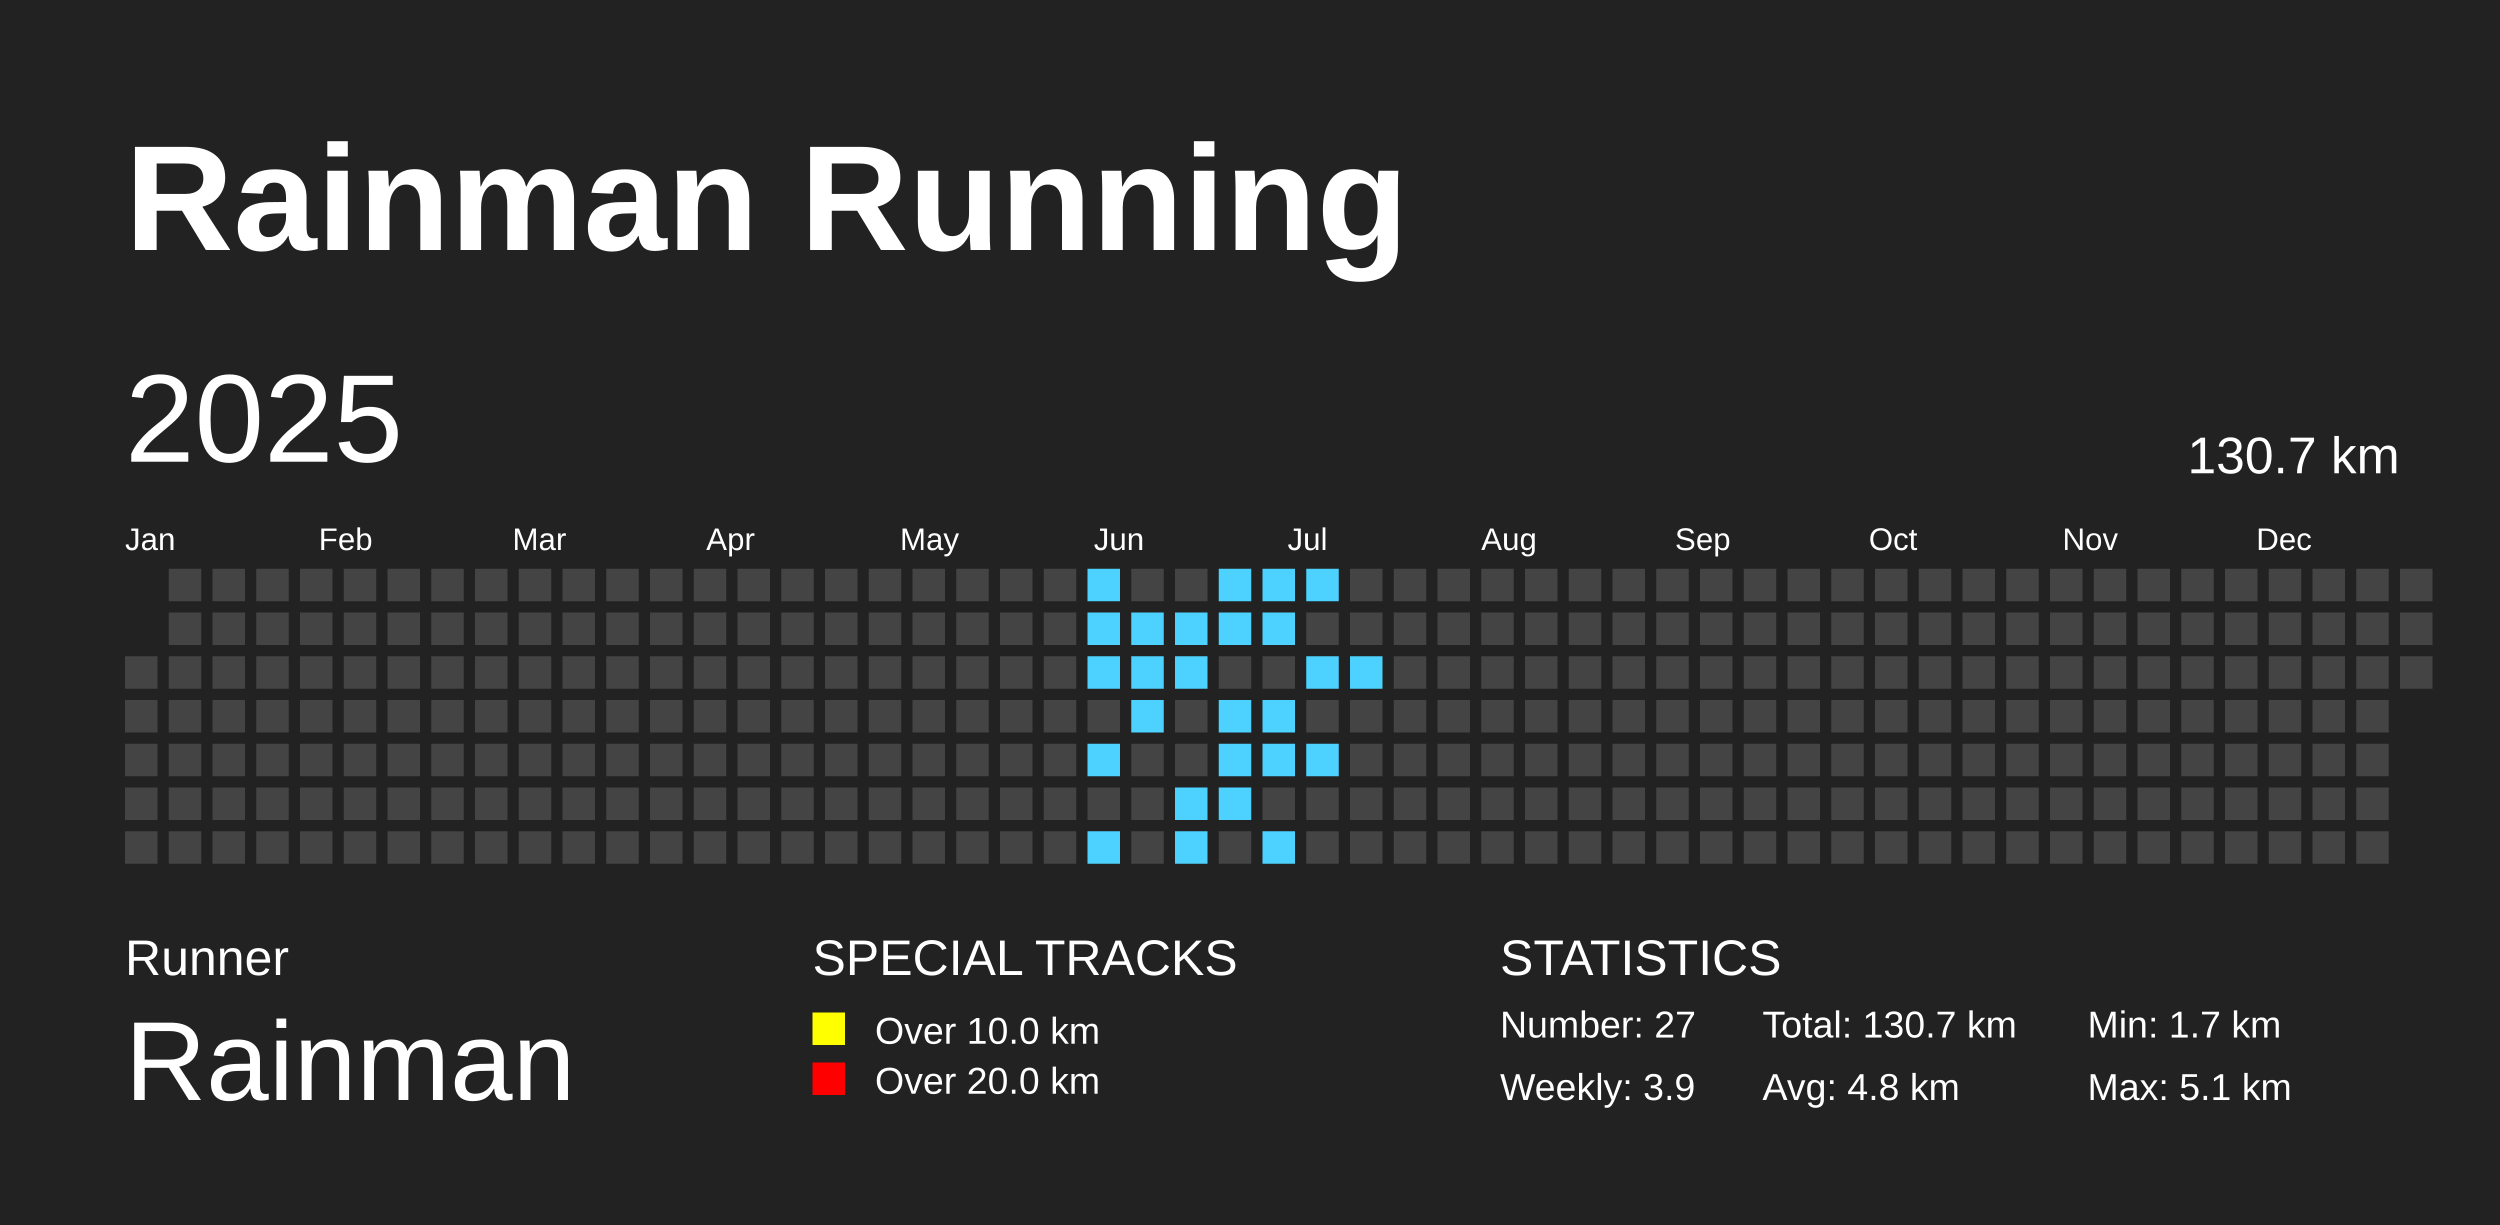
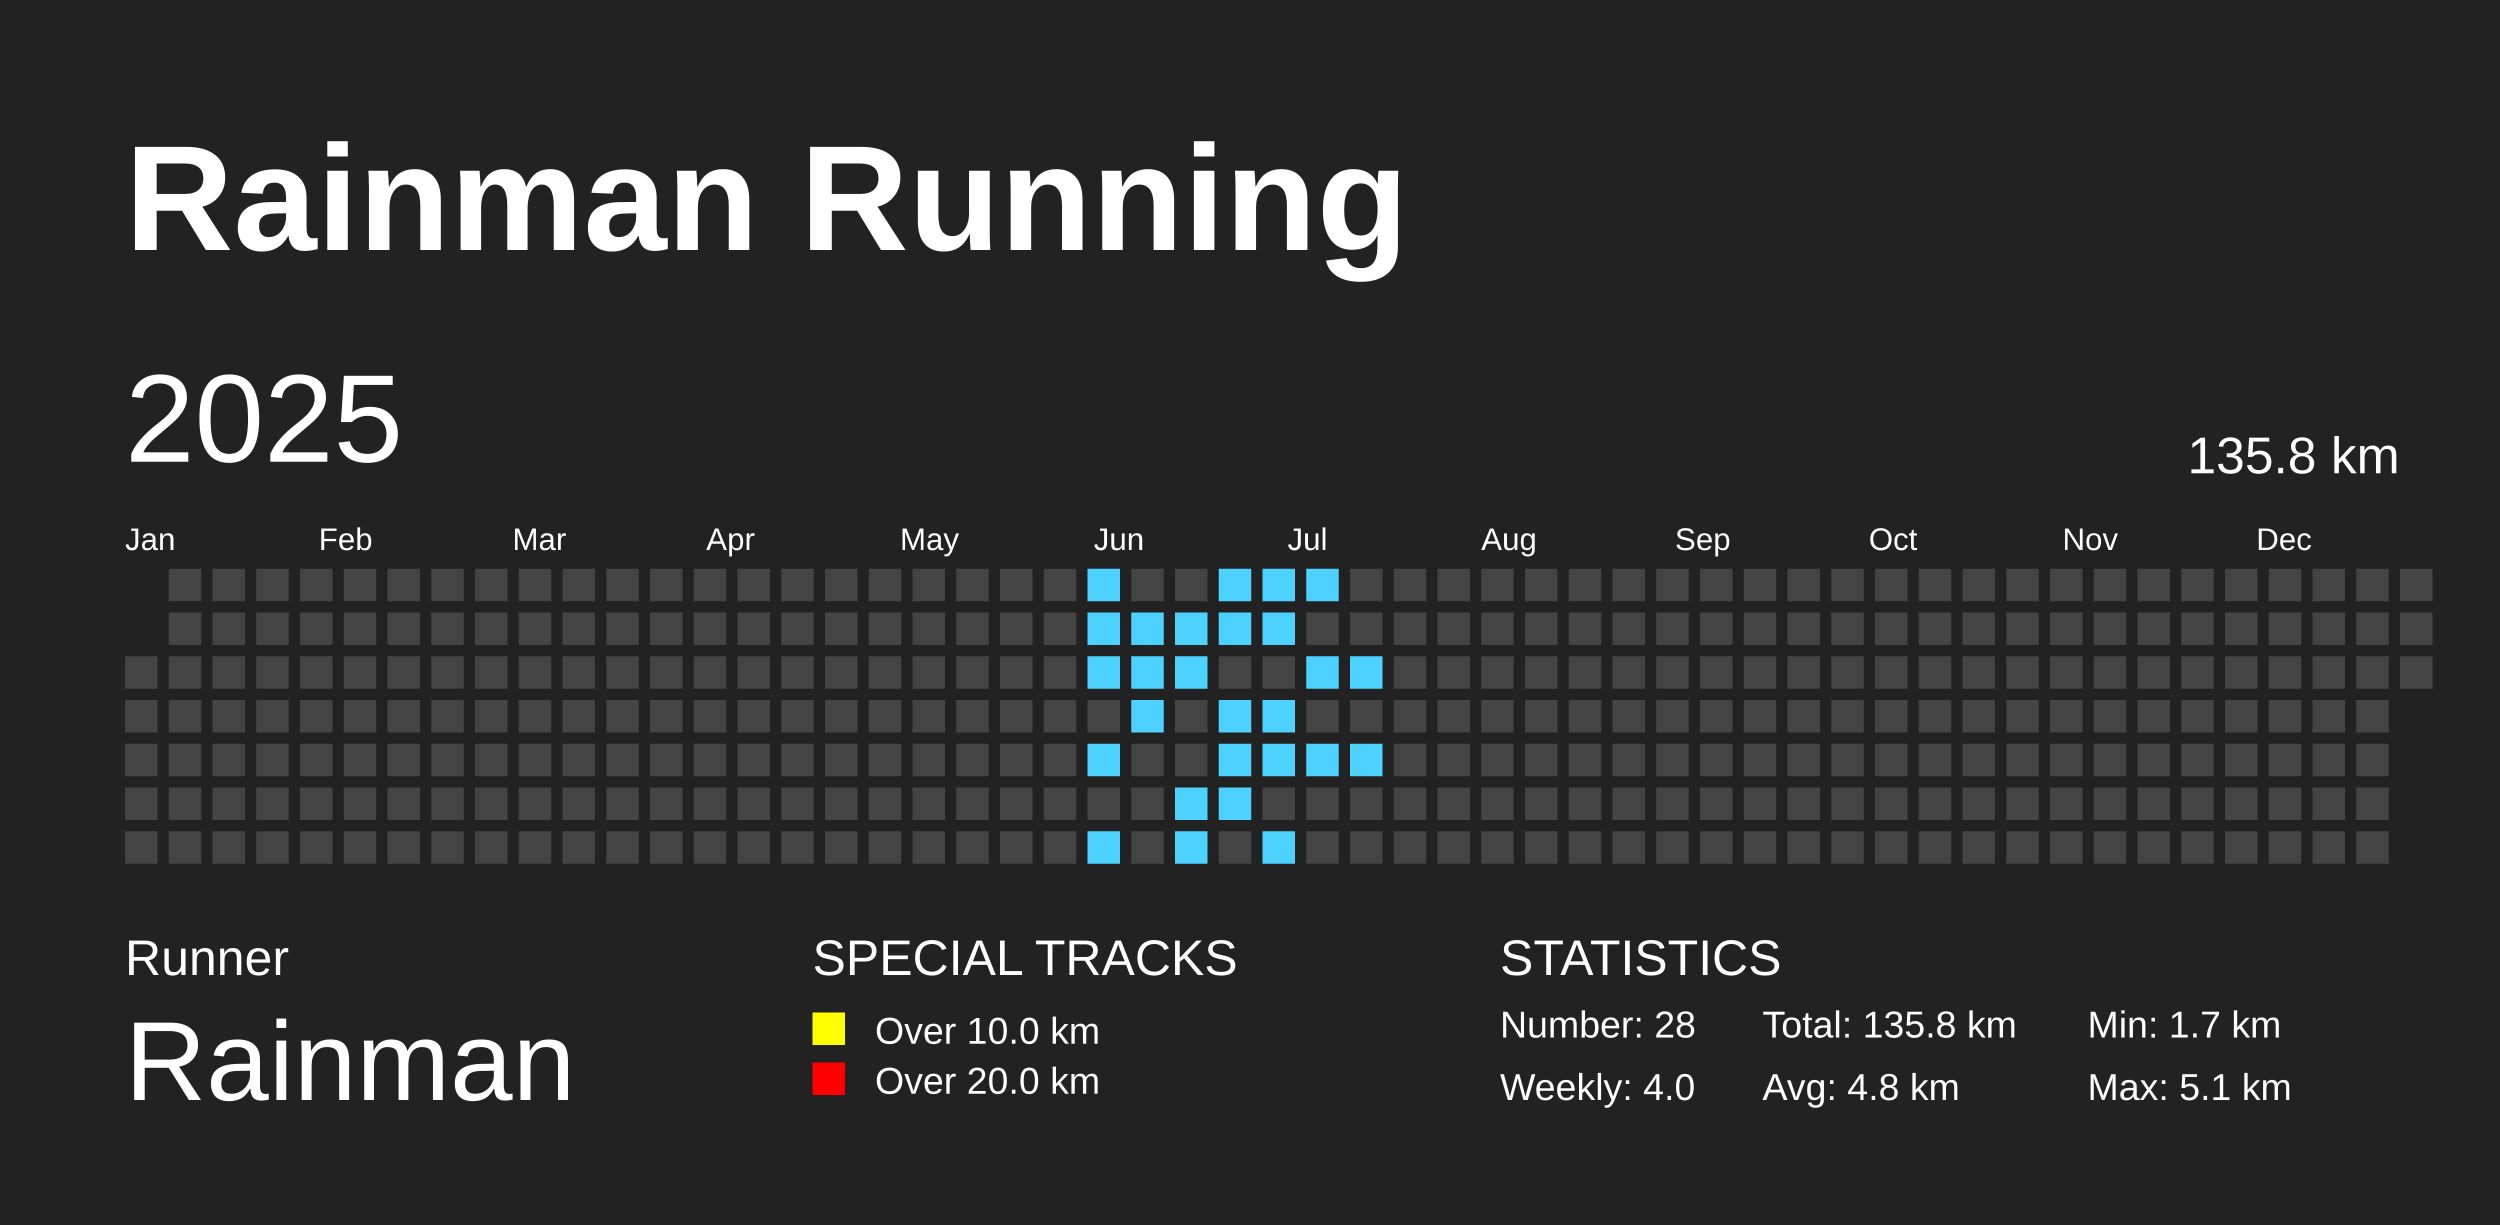
<svg xmlns="http://www.w3.org/2000/svg" baseProfile="full" height="98mm" version="1.1" viewBox="0,0,200,98" width="200mm">
  <defs />
  <rect fill="#222222" height="98" width="200" x="0" y="0" />
  <text fill="#FFFFFF" style="font-size:12px; font-family:Arial; font-weight:bold;" x="10" y="20">Rainman Running</text>
  <text fill="#FFFFFF" style="font-size:4px; font-family:Arial" x="10" y="78">Runner</text>
  <text fill="#FFFFFF" style="font-size:9px; font-family:Arial" x="10" y="88">Rainman</text>
  <text fill="#FFFFFF" style="font-size:4px; font-family:Arial" x="65" y="78">SPECIAL TRACKS</text>
  <rect fill="yellow" height="2.6" width="2.6" x="65" y="81" />
  <text fill="#FFFFFF" style="font-size:3px; font-family:Arial" x="70" y="83.5">Over 10.0 km</text>
  <rect fill="red" height="2.6" width="2.6" x="65" y="85" />
  <text fill="#FFFFFF" style="font-size:3px; font-family:Arial" x="70" y="87.5">Over 20.0 km</text>
  <text fill="#FFFFFF" style="font-size:4px; font-family:Arial" x="120" y="78">STATISTICS</text>
-   <text fill="#FFFFFF" style="font-size:3px; font-family:Arial" x="120" y="83">Number: 27</text>
-   <text fill="#FFFFFF" style="font-size:3px; font-family:Arial" x="120" y="88">Weekly: 3.9</text>
-   <text fill="#FFFFFF" style="font-size:3px; font-family:Arial" x="141" y="83">Total: 130.7 km</text>
+   <text fill="#FFFFFF" style="font-size:3px; font-family:Arial" x="120" y="83">Number: 28</text>
+   <text fill="#FFFFFF" style="font-size:3px; font-family:Arial" x="120" y="88">Weekly: 4.0</text>
+   <text fill="#FFFFFF" style="font-size:3px; font-family:Arial" x="141" y="83">Total: 135.8 km</text>
  <text fill="#FFFFFF" style="font-size:3px; font-family:Arial" x="141" y="88">Avg: 4.8 km</text>
  <text fill="#FFFFFF" style="font-size:3px; font-family:Arial" x="167" y="83">Min: 1.7 km</text>
  <text fill="#FFFFFF" style="font-size:3px; font-family:Arial" x="167" y="88">Max: 5.1 km</text>
  <text dominant-baseline="hanging" fill="#FFFFFF" style="font-size:10.0px; font-family:Arial;" x="10" y="30">2025</text>
-   <text dominant-baseline="hanging" fill="#FFFFFF" style="font-size:4.125px; font-family:Arial;" x="175" y="35">130.7 km</text>
+   <text dominant-baseline="hanging" fill="#FFFFFF" style="font-size:4.125px; font-family:Arial;" x="175" y="35">135.8 km</text>
  <text fill="#FFFFFF" style="font-size:2.5px; font-family:Arial" x="10.0" y="44">Jan</text>
  <text fill="#FFFFFF" style="font-size:2.5px; font-family:Arial" x="25.5" y="44">Feb</text>
  <text fill="#FFFFFF" style="font-size:2.5px; font-family:Arial" x="41.0" y="44">Mar</text>
  <text fill="#FFFFFF" style="font-size:2.5px; font-family:Arial" x="56.5" y="44">Apr</text>
  <text fill="#FFFFFF" style="font-size:2.5px; font-family:Arial" x="72.0" y="44">May</text>
  <text fill="#FFFFFF" style="font-size:2.5px; font-family:Arial" x="87.5" y="44">Jun</text>
  <text fill="#FFFFFF" style="font-size:2.5px; font-family:Arial" x="103.0" y="44">Jul</text>
  <text fill="#FFFFFF" style="font-size:2.5px; font-family:Arial" x="118.5" y="44">Aug</text>
  <text fill="#FFFFFF" style="font-size:2.5px; font-family:Arial" x="134.0" y="44">Sep</text>
  <text fill="#FFFFFF" style="font-size:2.5px; font-family:Arial" x="149.5" y="44">Oct</text>
  <text fill="#FFFFFF" style="font-size:2.5px; font-family:Arial" x="165.0" y="44">Nov</text>
  <text fill="#FFFFFF" style="font-size:2.5px; font-family:Arial" x="180.5" y="44">Dec</text>
  <rect fill="#444444" height="2.6" width="2.6" x="10.0" y="52.5" />
  <rect fill="#444444" height="2.6" width="2.6" x="10.0" y="56.0" />
  <rect fill="#444444" height="2.6" width="2.6" x="10.0" y="59.5" />
  <rect fill="#444444" height="2.6" width="2.6" x="10.0" y="63.0" />
  <rect fill="#444444" height="2.6" width="2.6" x="10.0" y="66.5" />
  <rect fill="#444444" height="2.6" width="2.6" x="13.5" y="45.5" />
  <rect fill="#444444" height="2.6" width="2.6" x="13.5" y="49.0" />
  <rect fill="#444444" height="2.6" width="2.6" x="13.5" y="52.5" />
  <rect fill="#444444" height="2.6" width="2.6" x="13.5" y="56.0" />
  <rect fill="#444444" height="2.6" width="2.6" x="13.5" y="59.5" />
  <rect fill="#444444" height="2.6" width="2.6" x="13.5" y="63.0" />
  <rect fill="#444444" height="2.6" width="2.6" x="13.5" y="66.5" />
  <rect fill="#444444" height="2.6" width="2.6" x="17.0" y="45.5" />
  <rect fill="#444444" height="2.6" width="2.6" x="17.0" y="49.0" />
  <rect fill="#444444" height="2.6" width="2.6" x="17.0" y="52.5" />
  <rect fill="#444444" height="2.6" width="2.6" x="17.0" y="56.0" />
  <rect fill="#444444" height="2.6" width="2.6" x="17.0" y="59.5" />
  <rect fill="#444444" height="2.6" width="2.6" x="17.0" y="63.0" />
  <rect fill="#444444" height="2.6" width="2.6" x="17.0" y="66.5" />
  <rect fill="#444444" height="2.6" width="2.6" x="20.5" y="45.5" />
  <rect fill="#444444" height="2.6" width="2.6" x="20.5" y="49.0" />
  <rect fill="#444444" height="2.6" width="2.6" x="20.5" y="52.5" />
  <rect fill="#444444" height="2.6" width="2.6" x="20.5" y="56.0" />
  <rect fill="#444444" height="2.6" width="2.6" x="20.5" y="59.5" />
  <rect fill="#444444" height="2.6" width="2.6" x="20.5" y="63.0" />
  <rect fill="#444444" height="2.6" width="2.6" x="20.5" y="66.5" />
  <rect fill="#444444" height="2.6" width="2.6" x="24.0" y="45.5" />
  <rect fill="#444444" height="2.6" width="2.6" x="24.0" y="49.0" />
  <rect fill="#444444" height="2.6" width="2.6" x="24.0" y="52.5" />
  <rect fill="#444444" height="2.6" width="2.6" x="24.0" y="56.0" />
  <rect fill="#444444" height="2.6" width="2.6" x="24.0" y="59.5" />
  <rect fill="#444444" height="2.6" width="2.6" x="24.0" y="63.0" />
  <rect fill="#444444" height="2.6" width="2.6" x="24.0" y="66.5" />
  <rect fill="#444444" height="2.6" width="2.6" x="27.5" y="45.5" />
  <rect fill="#444444" height="2.6" width="2.6" x="27.5" y="49.0" />
  <rect fill="#444444" height="2.6" width="2.6" x="27.5" y="52.5" />
  <rect fill="#444444" height="2.6" width="2.6" x="27.5" y="56.0" />
  <rect fill="#444444" height="2.6" width="2.6" x="27.5" y="59.5" />
  <rect fill="#444444" height="2.6" width="2.6" x="27.5" y="63.0" />
  <rect fill="#444444" height="2.6" width="2.6" x="27.5" y="66.5" />
  <rect fill="#444444" height="2.6" width="2.6" x="31.0" y="45.5" />
  <rect fill="#444444" height="2.6" width="2.6" x="31.0" y="49.0" />
  <rect fill="#444444" height="2.6" width="2.6" x="31.0" y="52.5" />
  <rect fill="#444444" height="2.6" width="2.6" x="31.0" y="56.0" />
  <rect fill="#444444" height="2.6" width="2.6" x="31.0" y="59.5" />
  <rect fill="#444444" height="2.6" width="2.6" x="31.0" y="63.0" />
  <rect fill="#444444" height="2.6" width="2.6" x="31.0" y="66.5" />
  <rect fill="#444444" height="2.6" width="2.6" x="34.5" y="45.5" />
  <rect fill="#444444" height="2.6" width="2.6" x="34.5" y="49.0" />
  <rect fill="#444444" height="2.6" width="2.6" x="34.5" y="52.5" />
  <rect fill="#444444" height="2.6" width="2.6" x="34.5" y="56.0" />
  <rect fill="#444444" height="2.6" width="2.6" x="34.5" y="59.5" />
  <rect fill="#444444" height="2.6" width="2.6" x="34.5" y="63.0" />
  <rect fill="#444444" height="2.6" width="2.6" x="34.5" y="66.5" />
  <rect fill="#444444" height="2.6" width="2.6" x="38.0" y="45.5" />
  <rect fill="#444444" height="2.6" width="2.6" x="38.0" y="49.0" />
  <rect fill="#444444" height="2.6" width="2.6" x="38.0" y="52.5" />
  <rect fill="#444444" height="2.6" width="2.6" x="38.0" y="56.0" />
  <rect fill="#444444" height="2.6" width="2.6" x="38.0" y="59.5" />
  <rect fill="#444444" height="2.6" width="2.6" x="38.0" y="63.0" />
  <rect fill="#444444" height="2.6" width="2.6" x="38.0" y="66.5" />
  <rect fill="#444444" height="2.6" width="2.6" x="41.5" y="45.5" />
  <rect fill="#444444" height="2.6" width="2.6" x="41.5" y="49.0" />
  <rect fill="#444444" height="2.6" width="2.6" x="41.5" y="52.5" />
  <rect fill="#444444" height="2.6" width="2.6" x="41.5" y="56.0" />
  <rect fill="#444444" height="2.6" width="2.6" x="41.5" y="59.5" />
  <rect fill="#444444" height="2.6" width="2.6" x="41.5" y="63.0" />
  <rect fill="#444444" height="2.6" width="2.6" x="41.5" y="66.5" />
  <rect fill="#444444" height="2.6" width="2.6" x="45.0" y="45.5" />
  <rect fill="#444444" height="2.6" width="2.6" x="45.0" y="49.0" />
  <rect fill="#444444" height="2.6" width="2.6" x="45.0" y="52.5" />
  <rect fill="#444444" height="2.6" width="2.6" x="45.0" y="56.0" />
  <rect fill="#444444" height="2.6" width="2.6" x="45.0" y="59.5" />
  <rect fill="#444444" height="2.6" width="2.6" x="45.0" y="63.0" />
  <rect fill="#444444" height="2.6" width="2.6" x="45.0" y="66.5" />
  <rect fill="#444444" height="2.6" width="2.6" x="48.5" y="45.5" />
  <rect fill="#444444" height="2.6" width="2.6" x="48.5" y="49.0" />
  <rect fill="#444444" height="2.6" width="2.6" x="48.5" y="52.5" />
  <rect fill="#444444" height="2.6" width="2.6" x="48.5" y="56.0" />
  <rect fill="#444444" height="2.6" width="2.6" x="48.5" y="59.5" />
  <rect fill="#444444" height="2.6" width="2.6" x="48.5" y="63.0" />
  <rect fill="#444444" height="2.6" width="2.6" x="48.5" y="66.5" />
  <rect fill="#444444" height="2.6" width="2.6" x="52.0" y="45.5" />
  <rect fill="#444444" height="2.6" width="2.6" x="52.0" y="49.0" />
  <rect fill="#444444" height="2.6" width="2.6" x="52.0" y="52.5" />
  <rect fill="#444444" height="2.6" width="2.6" x="52.0" y="56.0" />
  <rect fill="#444444" height="2.6" width="2.6" x="52.0" y="59.5" />
  <rect fill="#444444" height="2.6" width="2.6" x="52.0" y="63.0" />
  <rect fill="#444444" height="2.6" width="2.6" x="52.0" y="66.5" />
  <rect fill="#444444" height="2.6" width="2.6" x="55.5" y="45.5" />
  <rect fill="#444444" height="2.6" width="2.6" x="55.5" y="49.0" />
  <rect fill="#444444" height="2.6" width="2.6" x="55.5" y="52.5" />
  <rect fill="#444444" height="2.6" width="2.6" x="55.5" y="56.0" />
  <rect fill="#444444" height="2.6" width="2.6" x="55.5" y="59.5" />
  <rect fill="#444444" height="2.6" width="2.6" x="55.5" y="63.0" />
  <rect fill="#444444" height="2.6" width="2.6" x="55.5" y="66.5" />
  <rect fill="#444444" height="2.6" width="2.6" x="59.0" y="45.5" />
  <rect fill="#444444" height="2.6" width="2.6" x="59.0" y="49.0" />
  <rect fill="#444444" height="2.6" width="2.6" x="59.0" y="52.5" />
  <rect fill="#444444" height="2.6" width="2.6" x="59.0" y="56.0" />
  <rect fill="#444444" height="2.6" width="2.6" x="59.0" y="59.5" />
  <rect fill="#444444" height="2.6" width="2.6" x="59.0" y="63.0" />
  <rect fill="#444444" height="2.6" width="2.6" x="59.0" y="66.5" />
  <rect fill="#444444" height="2.6" width="2.6" x="62.5" y="45.5" />
  <rect fill="#444444" height="2.6" width="2.6" x="62.5" y="49.0" />
  <rect fill="#444444" height="2.6" width="2.6" x="62.5" y="52.5" />
  <rect fill="#444444" height="2.6" width="2.6" x="62.5" y="56.0" />
  <rect fill="#444444" height="2.6" width="2.6" x="62.5" y="59.5" />
  <rect fill="#444444" height="2.6" width="2.6" x="62.5" y="63.0" />
  <rect fill="#444444" height="2.6" width="2.6" x="62.5" y="66.5" />
  <rect fill="#444444" height="2.6" width="2.6" x="66.0" y="45.5" />
  <rect fill="#444444" height="2.6" width="2.6" x="66.0" y="49.0" />
  <rect fill="#444444" height="2.6" width="2.6" x="66.0" y="52.5" />
  <rect fill="#444444" height="2.6" width="2.6" x="66.0" y="56.0" />
  <rect fill="#444444" height="2.6" width="2.6" x="66.0" y="59.5" />
  <rect fill="#444444" height="2.6" width="2.6" x="66.0" y="63.0" />
  <rect fill="#444444" height="2.6" width="2.6" x="66.0" y="66.5" />
  <rect fill="#444444" height="2.6" width="2.6" x="69.5" y="45.5" />
  <rect fill="#444444" height="2.6" width="2.6" x="69.5" y="49.0" />
  <rect fill="#444444" height="2.6" width="2.6" x="69.5" y="52.5" />
  <rect fill="#444444" height="2.6" width="2.6" x="69.5" y="56.0" />
  <rect fill="#444444" height="2.6" width="2.6" x="69.5" y="59.5" />
  <rect fill="#444444" height="2.6" width="2.6" x="69.5" y="63.0" />
  <rect fill="#444444" height="2.6" width="2.6" x="69.5" y="66.5" />
  <rect fill="#444444" height="2.6" width="2.6" x="73.0" y="45.5" />
  <rect fill="#444444" height="2.6" width="2.6" x="73.0" y="49.0" />
  <rect fill="#444444" height="2.6" width="2.6" x="73.0" y="52.5" />
  <rect fill="#444444" height="2.6" width="2.6" x="73.0" y="56.0" />
  <rect fill="#444444" height="2.6" width="2.6" x="73.0" y="59.5" />
  <rect fill="#444444" height="2.6" width="2.6" x="73.0" y="63.0" />
  <rect fill="#444444" height="2.6" width="2.6" x="73.0" y="66.5" />
  <rect fill="#444444" height="2.6" width="2.6" x="76.5" y="45.5" />
  <rect fill="#444444" height="2.6" width="2.6" x="76.5" y="49.0" />
  <rect fill="#444444" height="2.6" width="2.6" x="76.5" y="52.5" />
  <rect fill="#444444" height="2.6" width="2.6" x="76.5" y="56.0" />
  <rect fill="#444444" height="2.6" width="2.6" x="76.5" y="59.5" />
  <rect fill="#444444" height="2.6" width="2.6" x="76.5" y="63.0" />
  <rect fill="#444444" height="2.6" width="2.6" x="76.5" y="66.5" />
  <rect fill="#444444" height="2.6" width="2.6" x="80.0" y="45.5" />
  <rect fill="#444444" height="2.6" width="2.6" x="80.0" y="49.0" />
  <rect fill="#444444" height="2.6" width="2.6" x="80.0" y="52.5" />
  <rect fill="#444444" height="2.6" width="2.6" x="80.0" y="56.0" />
  <rect fill="#444444" height="2.6" width="2.6" x="80.0" y="59.5" />
  <rect fill="#444444" height="2.6" width="2.6" x="80.0" y="63.0" />
  <rect fill="#444444" height="2.6" width="2.6" x="80.0" y="66.5" />
  <rect fill="#444444" height="2.6" width="2.6" x="83.5" y="45.5" />
  <rect fill="#444444" height="2.6" width="2.6" x="83.5" y="49.0" />
  <rect fill="#444444" height="2.6" width="2.6" x="83.5" y="52.5" />
  <rect fill="#444444" height="2.6" width="2.6" x="83.5" y="56.0" />
  <rect fill="#444444" height="2.6" width="2.6" x="83.5" y="59.5" />
  <rect fill="#444444" height="2.6" width="2.6" x="83.5" y="63.0" />
  <rect fill="#444444" height="2.6" width="2.6" x="83.5" y="66.5" />
  <rect fill="#4DD2FF" height="2.6" width="2.6" x="87.0" y="45.5" />
  <rect fill="#4DD2FF" height="2.6" width="2.6" x="87.0" y="49.0" />
  <rect fill="#4DD2FF" height="2.6" width="2.6" x="87.0" y="52.5" />
  <rect fill="#444444" height="2.6" width="2.6" x="87.0" y="56.0" />
  <rect fill="#4DD2FF" height="2.6" width="2.6" x="87.0" y="59.5" />
  <rect fill="#444444" height="2.6" width="2.6" x="87.0" y="63.0" />
  <rect fill="#4DD2FF" height="2.6" width="2.6" x="87.0" y="66.5" />
  <rect fill="#444444" height="2.6" width="2.6" x="90.5" y="45.5" />
  <rect fill="#4DD2FF" height="2.6" width="2.6" x="90.5" y="49.0" />
  <rect fill="#4DD2FF" height="2.6" width="2.6" x="90.5" y="52.5" />
  <rect fill="#4DD2FF" height="2.6" width="2.6" x="90.5" y="56.0" />
  <rect fill="#444444" height="2.6" width="2.6" x="90.5" y="59.5" />
  <rect fill="#444444" height="2.6" width="2.6" x="90.5" y="63.0" />
  <rect fill="#444444" height="2.6" width="2.6" x="90.5" y="66.5" />
  <rect fill="#444444" height="2.6" width="2.6" x="94.0" y="45.5" />
  <rect fill="#4DD2FF" height="2.6" width="2.6" x="94.0" y="49.0" />
  <rect fill="#4DD2FF" height="2.6" width="2.6" x="94.0" y="52.5" />
  <rect fill="#444444" height="2.6" width="2.6" x="94.0" y="56.0" />
  <rect fill="#444444" height="2.6" width="2.6" x="94.0" y="59.5" />
  <rect fill="#4DD2FF" height="2.6" width="2.6" x="94.0" y="63.0" />
  <rect fill="#4DD2FF" height="2.6" width="2.6" x="94.0" y="66.5" />
  <rect fill="#4DD2FF" height="2.6" width="2.6" x="97.5" y="45.5" />
  <rect fill="#4DD2FF" height="2.6" width="2.6" x="97.5" y="49.0" />
  <rect fill="#444444" height="2.6" width="2.6" x="97.5" y="52.5" />
  <rect fill="#4DD2FF" height="2.6" width="2.6" x="97.5" y="56.0" />
  <rect fill="#4DD2FF" height="2.6" width="2.6" x="97.5" y="59.5" />
  <rect fill="#4DD2FF" height="2.6" width="2.6" x="97.5" y="63.0" />
  <rect fill="#444444" height="2.6" width="2.6" x="97.5" y="66.5" />
  <rect fill="#4DD2FF" height="2.6" width="2.6" x="101.0" y="45.5" />
  <rect fill="#4DD2FF" height="2.6" width="2.6" x="101.0" y="49.0" />
  <rect fill="#444444" height="2.6" width="2.6" x="101.0" y="52.5" />
  <rect fill="#4DD2FF" height="2.6" width="2.6" x="101.0" y="56.0" />
  <rect fill="#4DD2FF" height="2.6" width="2.6" x="101.0" y="59.5" />
  <rect fill="#444444" height="2.6" width="2.6" x="101.0" y="63.0" />
  <rect fill="#4DD2FF" height="2.6" width="2.6" x="101.0" y="66.5" />
  <rect fill="#4DD2FF" height="2.6" width="2.6" x="104.5" y="45.5" />
  <rect fill="#444444" height="2.6" width="2.6" x="104.5" y="49.0" />
  <rect fill="#4DD2FF" height="2.6" width="2.6" x="104.5" y="52.5" />
  <rect fill="#444444" height="2.6" width="2.6" x="104.5" y="56.0" />
  <rect fill="#4DD2FF" height="2.6" width="2.6" x="104.5" y="59.5" />
  <rect fill="#444444" height="2.6" width="2.6" x="104.5" y="63.0" />
  <rect fill="#444444" height="2.6" width="2.6" x="104.5" y="66.5" />
  <rect fill="#444444" height="2.6" width="2.6" x="108.0" y="45.5" />
  <rect fill="#444444" height="2.6" width="2.6" x="108.0" y="49.0" />
  <rect fill="#4DD2FF" height="2.6" width="2.6" x="108.0" y="52.5" />
  <rect fill="#444444" height="2.6" width="2.6" x="108.0" y="56.0" />
-   <rect fill="#444444" height="2.6" width="2.6" x="108.0" y="59.5" />
+   <rect fill="#4DD2FF" height="2.6" width="2.6" x="108.0" y="59.5" />
  <rect fill="#444444" height="2.6" width="2.6" x="108.0" y="63.0" />
  <rect fill="#444444" height="2.6" width="2.6" x="108.0" y="66.5" />
  <rect fill="#444444" height="2.6" width="2.6" x="111.5" y="45.5" />
  <rect fill="#444444" height="2.6" width="2.6" x="111.5" y="49.0" />
  <rect fill="#444444" height="2.6" width="2.6" x="111.5" y="52.5" />
  <rect fill="#444444" height="2.6" width="2.6" x="111.5" y="56.0" />
  <rect fill="#444444" height="2.6" width="2.6" x="111.5" y="59.5" />
  <rect fill="#444444" height="2.6" width="2.6" x="111.5" y="63.0" />
  <rect fill="#444444" height="2.6" width="2.6" x="111.5" y="66.5" />
  <rect fill="#444444" height="2.6" width="2.6" x="115.0" y="45.5" />
  <rect fill="#444444" height="2.6" width="2.6" x="115.0" y="49.0" />
  <rect fill="#444444" height="2.6" width="2.6" x="115.0" y="52.5" />
  <rect fill="#444444" height="2.6" width="2.6" x="115.0" y="56.0" />
  <rect fill="#444444" height="2.6" width="2.6" x="115.0" y="59.5" />
  <rect fill="#444444" height="2.6" width="2.6" x="115.0" y="63.0" />
  <rect fill="#444444" height="2.6" width="2.6" x="115.0" y="66.5" />
  <rect fill="#444444" height="2.6" width="2.6" x="118.5" y="45.5" />
  <rect fill="#444444" height="2.6" width="2.6" x="118.5" y="49.0" />
  <rect fill="#444444" height="2.6" width="2.6" x="118.5" y="52.5" />
  <rect fill="#444444" height="2.6" width="2.6" x="118.5" y="56.0" />
  <rect fill="#444444" height="2.6" width="2.6" x="118.5" y="59.5" />
  <rect fill="#444444" height="2.6" width="2.6" x="118.5" y="63.0" />
  <rect fill="#444444" height="2.6" width="2.6" x="118.5" y="66.5" />
  <rect fill="#444444" height="2.6" width="2.6" x="122.0" y="45.5" />
  <rect fill="#444444" height="2.6" width="2.6" x="122.0" y="49.0" />
  <rect fill="#444444" height="2.6" width="2.6" x="122.0" y="52.5" />
  <rect fill="#444444" height="2.6" width="2.6" x="122.0" y="56.0" />
  <rect fill="#444444" height="2.6" width="2.6" x="122.0" y="59.5" />
  <rect fill="#444444" height="2.6" width="2.6" x="122.0" y="63.0" />
  <rect fill="#444444" height="2.6" width="2.6" x="122.0" y="66.5" />
  <rect fill="#444444" height="2.6" width="2.6" x="125.5" y="45.5" />
  <rect fill="#444444" height="2.6" width="2.6" x="125.5" y="49.0" />
  <rect fill="#444444" height="2.6" width="2.6" x="125.5" y="52.5" />
  <rect fill="#444444" height="2.6" width="2.6" x="125.5" y="56.0" />
  <rect fill="#444444" height="2.6" width="2.6" x="125.5" y="59.5" />
  <rect fill="#444444" height="2.6" width="2.6" x="125.5" y="63.0" />
  <rect fill="#444444" height="2.6" width="2.6" x="125.5" y="66.5" />
  <rect fill="#444444" height="2.6" width="2.6" x="129.0" y="45.5" />
  <rect fill="#444444" height="2.6" width="2.6" x="129.0" y="49.0" />
  <rect fill="#444444" height="2.6" width="2.6" x="129.0" y="52.5" />
  <rect fill="#444444" height="2.6" width="2.6" x="129.0" y="56.0" />
  <rect fill="#444444" height="2.6" width="2.6" x="129.0" y="59.5" />
  <rect fill="#444444" height="2.6" width="2.6" x="129.0" y="63.0" />
  <rect fill="#444444" height="2.6" width="2.6" x="129.0" y="66.5" />
  <rect fill="#444444" height="2.6" width="2.6" x="132.5" y="45.5" />
  <rect fill="#444444" height="2.6" width="2.6" x="132.5" y="49.0" />
  <rect fill="#444444" height="2.6" width="2.6" x="132.5" y="52.5" />
  <rect fill="#444444" height="2.6" width="2.6" x="132.5" y="56.0" />
  <rect fill="#444444" height="2.6" width="2.6" x="132.5" y="59.5" />
  <rect fill="#444444" height="2.6" width="2.6" x="132.5" y="63.0" />
  <rect fill="#444444" height="2.6" width="2.6" x="132.5" y="66.5" />
  <rect fill="#444444" height="2.6" width="2.6" x="136.0" y="45.5" />
  <rect fill="#444444" height="2.6" width="2.6" x="136.0" y="49.0" />
  <rect fill="#444444" height="2.6" width="2.6" x="136.0" y="52.5" />
  <rect fill="#444444" height="2.6" width="2.6" x="136.0" y="56.0" />
  <rect fill="#444444" height="2.6" width="2.6" x="136.0" y="59.5" />
  <rect fill="#444444" height="2.6" width="2.6" x="136.0" y="63.0" />
  <rect fill="#444444" height="2.6" width="2.6" x="136.0" y="66.5" />
  <rect fill="#444444" height="2.6" width="2.6" x="139.5" y="45.5" />
  <rect fill="#444444" height="2.6" width="2.6" x="139.5" y="49.0" />
  <rect fill="#444444" height="2.6" width="2.6" x="139.5" y="52.5" />
  <rect fill="#444444" height="2.6" width="2.6" x="139.5" y="56.0" />
  <rect fill="#444444" height="2.6" width="2.6" x="139.5" y="59.5" />
  <rect fill="#444444" height="2.6" width="2.6" x="139.5" y="63.0" />
  <rect fill="#444444" height="2.6" width="2.6" x="139.5" y="66.5" />
  <rect fill="#444444" height="2.6" width="2.6" x="143.0" y="45.5" />
  <rect fill="#444444" height="2.6" width="2.6" x="143.0" y="49.0" />
  <rect fill="#444444" height="2.6" width="2.6" x="143.0" y="52.5" />
  <rect fill="#444444" height="2.6" width="2.6" x="143.0" y="56.0" />
  <rect fill="#444444" height="2.6" width="2.6" x="143.0" y="59.5" />
  <rect fill="#444444" height="2.6" width="2.6" x="143.0" y="63.0" />
  <rect fill="#444444" height="2.6" width="2.6" x="143.0" y="66.5" />
  <rect fill="#444444" height="2.6" width="2.6" x="146.5" y="45.5" />
  <rect fill="#444444" height="2.6" width="2.6" x="146.5" y="49.0" />
  <rect fill="#444444" height="2.6" width="2.6" x="146.5" y="52.5" />
  <rect fill="#444444" height="2.6" width="2.6" x="146.5" y="56.0" />
  <rect fill="#444444" height="2.6" width="2.6" x="146.5" y="59.5" />
  <rect fill="#444444" height="2.6" width="2.6" x="146.5" y="63.0" />
  <rect fill="#444444" height="2.6" width="2.6" x="146.5" y="66.5" />
  <rect fill="#444444" height="2.6" width="2.6" x="150.0" y="45.5" />
  <rect fill="#444444" height="2.6" width="2.6" x="150.0" y="49.0" />
  <rect fill="#444444" height="2.6" width="2.6" x="150.0" y="52.5" />
  <rect fill="#444444" height="2.6" width="2.6" x="150.0" y="56.0" />
  <rect fill="#444444" height="2.6" width="2.6" x="150.0" y="59.5" />
  <rect fill="#444444" height="2.6" width="2.6" x="150.0" y="63.0" />
  <rect fill="#444444" height="2.6" width="2.6" x="150.0" y="66.5" />
  <rect fill="#444444" height="2.6" width="2.6" x="153.5" y="45.5" />
  <rect fill="#444444" height="2.6" width="2.6" x="153.5" y="49.0" />
  <rect fill="#444444" height="2.6" width="2.6" x="153.5" y="52.5" />
  <rect fill="#444444" height="2.6" width="2.6" x="153.5" y="56.0" />
  <rect fill="#444444" height="2.6" width="2.6" x="153.5" y="59.5" />
  <rect fill="#444444" height="2.6" width="2.6" x="153.5" y="63.0" />
  <rect fill="#444444" height="2.6" width="2.6" x="153.5" y="66.5" />
  <rect fill="#444444" height="2.6" width="2.6" x="157.0" y="45.5" />
  <rect fill="#444444" height="2.6" width="2.6" x="157.0" y="49.0" />
  <rect fill="#444444" height="2.6" width="2.6" x="157.0" y="52.5" />
  <rect fill="#444444" height="2.6" width="2.6" x="157.0" y="56.0" />
  <rect fill="#444444" height="2.6" width="2.6" x="157.0" y="59.5" />
  <rect fill="#444444" height="2.6" width="2.6" x="157.0" y="63.0" />
  <rect fill="#444444" height="2.6" width="2.6" x="157.0" y="66.5" />
  <rect fill="#444444" height="2.6" width="2.6" x="160.5" y="45.5" />
  <rect fill="#444444" height="2.6" width="2.6" x="160.5" y="49.0" />
  <rect fill="#444444" height="2.6" width="2.6" x="160.5" y="52.5" />
  <rect fill="#444444" height="2.6" width="2.6" x="160.5" y="56.0" />
  <rect fill="#444444" height="2.6" width="2.6" x="160.5" y="59.5" />
  <rect fill="#444444" height="2.6" width="2.6" x="160.5" y="63.0" />
  <rect fill="#444444" height="2.6" width="2.6" x="160.5" y="66.5" />
  <rect fill="#444444" height="2.6" width="2.6" x="164.0" y="45.5" />
  <rect fill="#444444" height="2.6" width="2.6" x="164.0" y="49.0" />
  <rect fill="#444444" height="2.6" width="2.6" x="164.0" y="52.5" />
  <rect fill="#444444" height="2.6" width="2.6" x="164.0" y="56.0" />
  <rect fill="#444444" height="2.6" width="2.6" x="164.0" y="59.5" />
  <rect fill="#444444" height="2.6" width="2.6" x="164.0" y="63.0" />
  <rect fill="#444444" height="2.6" width="2.6" x="164.0" y="66.5" />
  <rect fill="#444444" height="2.6" width="2.6" x="167.5" y="45.5" />
  <rect fill="#444444" height="2.6" width="2.6" x="167.5" y="49.0" />
  <rect fill="#444444" height="2.6" width="2.6" x="167.5" y="52.5" />
  <rect fill="#444444" height="2.6" width="2.6" x="167.5" y="56.0" />
  <rect fill="#444444" height="2.6" width="2.6" x="167.5" y="59.5" />
  <rect fill="#444444" height="2.6" width="2.6" x="167.5" y="63.0" />
  <rect fill="#444444" height="2.6" width="2.6" x="167.5" y="66.5" />
  <rect fill="#444444" height="2.6" width="2.6" x="171.0" y="45.5" />
  <rect fill="#444444" height="2.6" width="2.6" x="171.0" y="49.0" />
  <rect fill="#444444" height="2.6" width="2.6" x="171.0" y="52.5" />
  <rect fill="#444444" height="2.6" width="2.6" x="171.0" y="56.0" />
  <rect fill="#444444" height="2.6" width="2.6" x="171.0" y="59.5" />
  <rect fill="#444444" height="2.6" width="2.6" x="171.0" y="63.0" />
  <rect fill="#444444" height="2.6" width="2.6" x="171.0" y="66.5" />
  <rect fill="#444444" height="2.6" width="2.6" x="174.5" y="45.5" />
  <rect fill="#444444" height="2.6" width="2.6" x="174.5" y="49.0" />
  <rect fill="#444444" height="2.6" width="2.6" x="174.5" y="52.5" />
  <rect fill="#444444" height="2.6" width="2.6" x="174.5" y="56.0" />
  <rect fill="#444444" height="2.6" width="2.6" x="174.5" y="59.5" />
  <rect fill="#444444" height="2.6" width="2.6" x="174.5" y="63.0" />
  <rect fill="#444444" height="2.6" width="2.6" x="174.5" y="66.5" />
  <rect fill="#444444" height="2.6" width="2.6" x="178.0" y="45.5" />
  <rect fill="#444444" height="2.6" width="2.6" x="178.0" y="49.0" />
  <rect fill="#444444" height="2.6" width="2.6" x="178.0" y="52.5" />
  <rect fill="#444444" height="2.6" width="2.6" x="178.0" y="56.0" />
  <rect fill="#444444" height="2.6" width="2.6" x="178.0" y="59.5" />
  <rect fill="#444444" height="2.6" width="2.6" x="178.0" y="63.0" />
  <rect fill="#444444" height="2.6" width="2.6" x="178.0" y="66.5" />
  <rect fill="#444444" height="2.6" width="2.6" x="181.5" y="45.5" />
  <rect fill="#444444" height="2.6" width="2.6" x="181.5" y="49.0" />
  <rect fill="#444444" height="2.6" width="2.6" x="181.5" y="52.5" />
  <rect fill="#444444" height="2.6" width="2.6" x="181.5" y="56.0" />
  <rect fill="#444444" height="2.6" width="2.6" x="181.5" y="59.5" />
  <rect fill="#444444" height="2.6" width="2.6" x="181.5" y="63.0" />
  <rect fill="#444444" height="2.6" width="2.6" x="181.5" y="66.5" />
  <rect fill="#444444" height="2.6" width="2.6" x="185.0" y="45.5" />
  <rect fill="#444444" height="2.6" width="2.6" x="185.0" y="49.0" />
  <rect fill="#444444" height="2.6" width="2.6" x="185.0" y="52.5" />
  <rect fill="#444444" height="2.6" width="2.6" x="185.0" y="56.0" />
  <rect fill="#444444" height="2.6" width="2.6" x="185.0" y="59.5" />
  <rect fill="#444444" height="2.6" width="2.6" x="185.0" y="63.0" />
  <rect fill="#444444" height="2.6" width="2.6" x="185.0" y="66.5" />
  <rect fill="#444444" height="2.6" width="2.6" x="188.5" y="45.5" />
  <rect fill="#444444" height="2.6" width="2.6" x="188.5" y="49.0" />
  <rect fill="#444444" height="2.6" width="2.6" x="188.5" y="52.5" />
  <rect fill="#444444" height="2.6" width="2.6" x="188.5" y="56.0" />
  <rect fill="#444444" height="2.6" width="2.6" x="188.5" y="59.5" />
  <rect fill="#444444" height="2.6" width="2.6" x="188.5" y="63.0" />
  <rect fill="#444444" height="2.6" width="2.6" x="188.5" y="66.5" />
  <rect fill="#444444" height="2.6" width="2.6" x="192.0" y="45.5" />
  <rect fill="#444444" height="2.6" width="2.6" x="192.0" y="49.0" />
  <rect fill="#444444" height="2.6" width="2.6" x="192.0" y="52.5" />
</svg>
